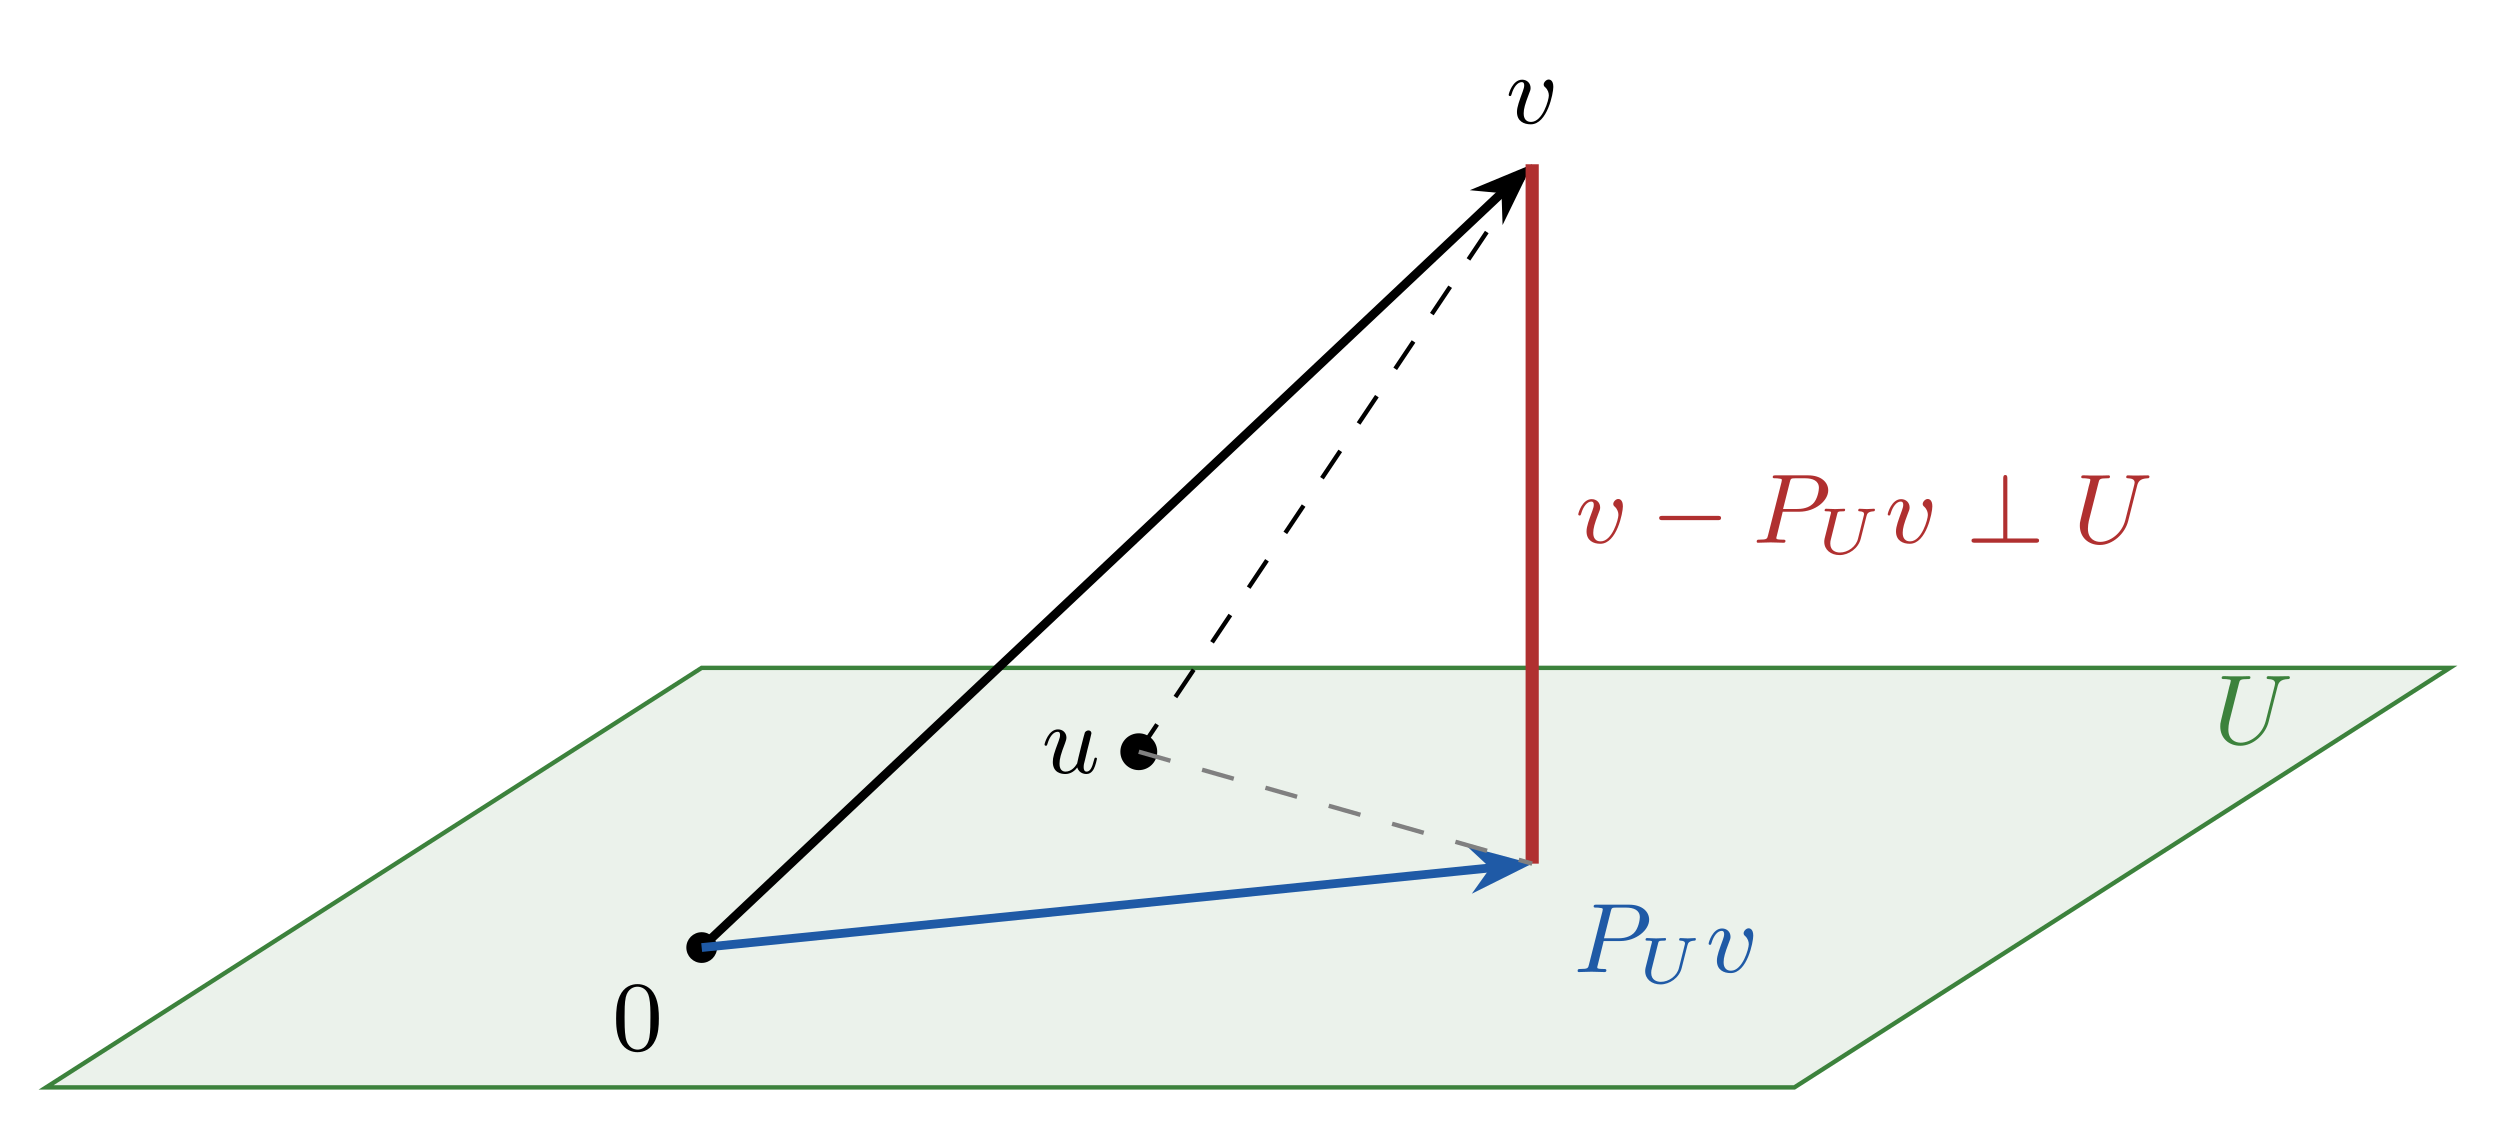
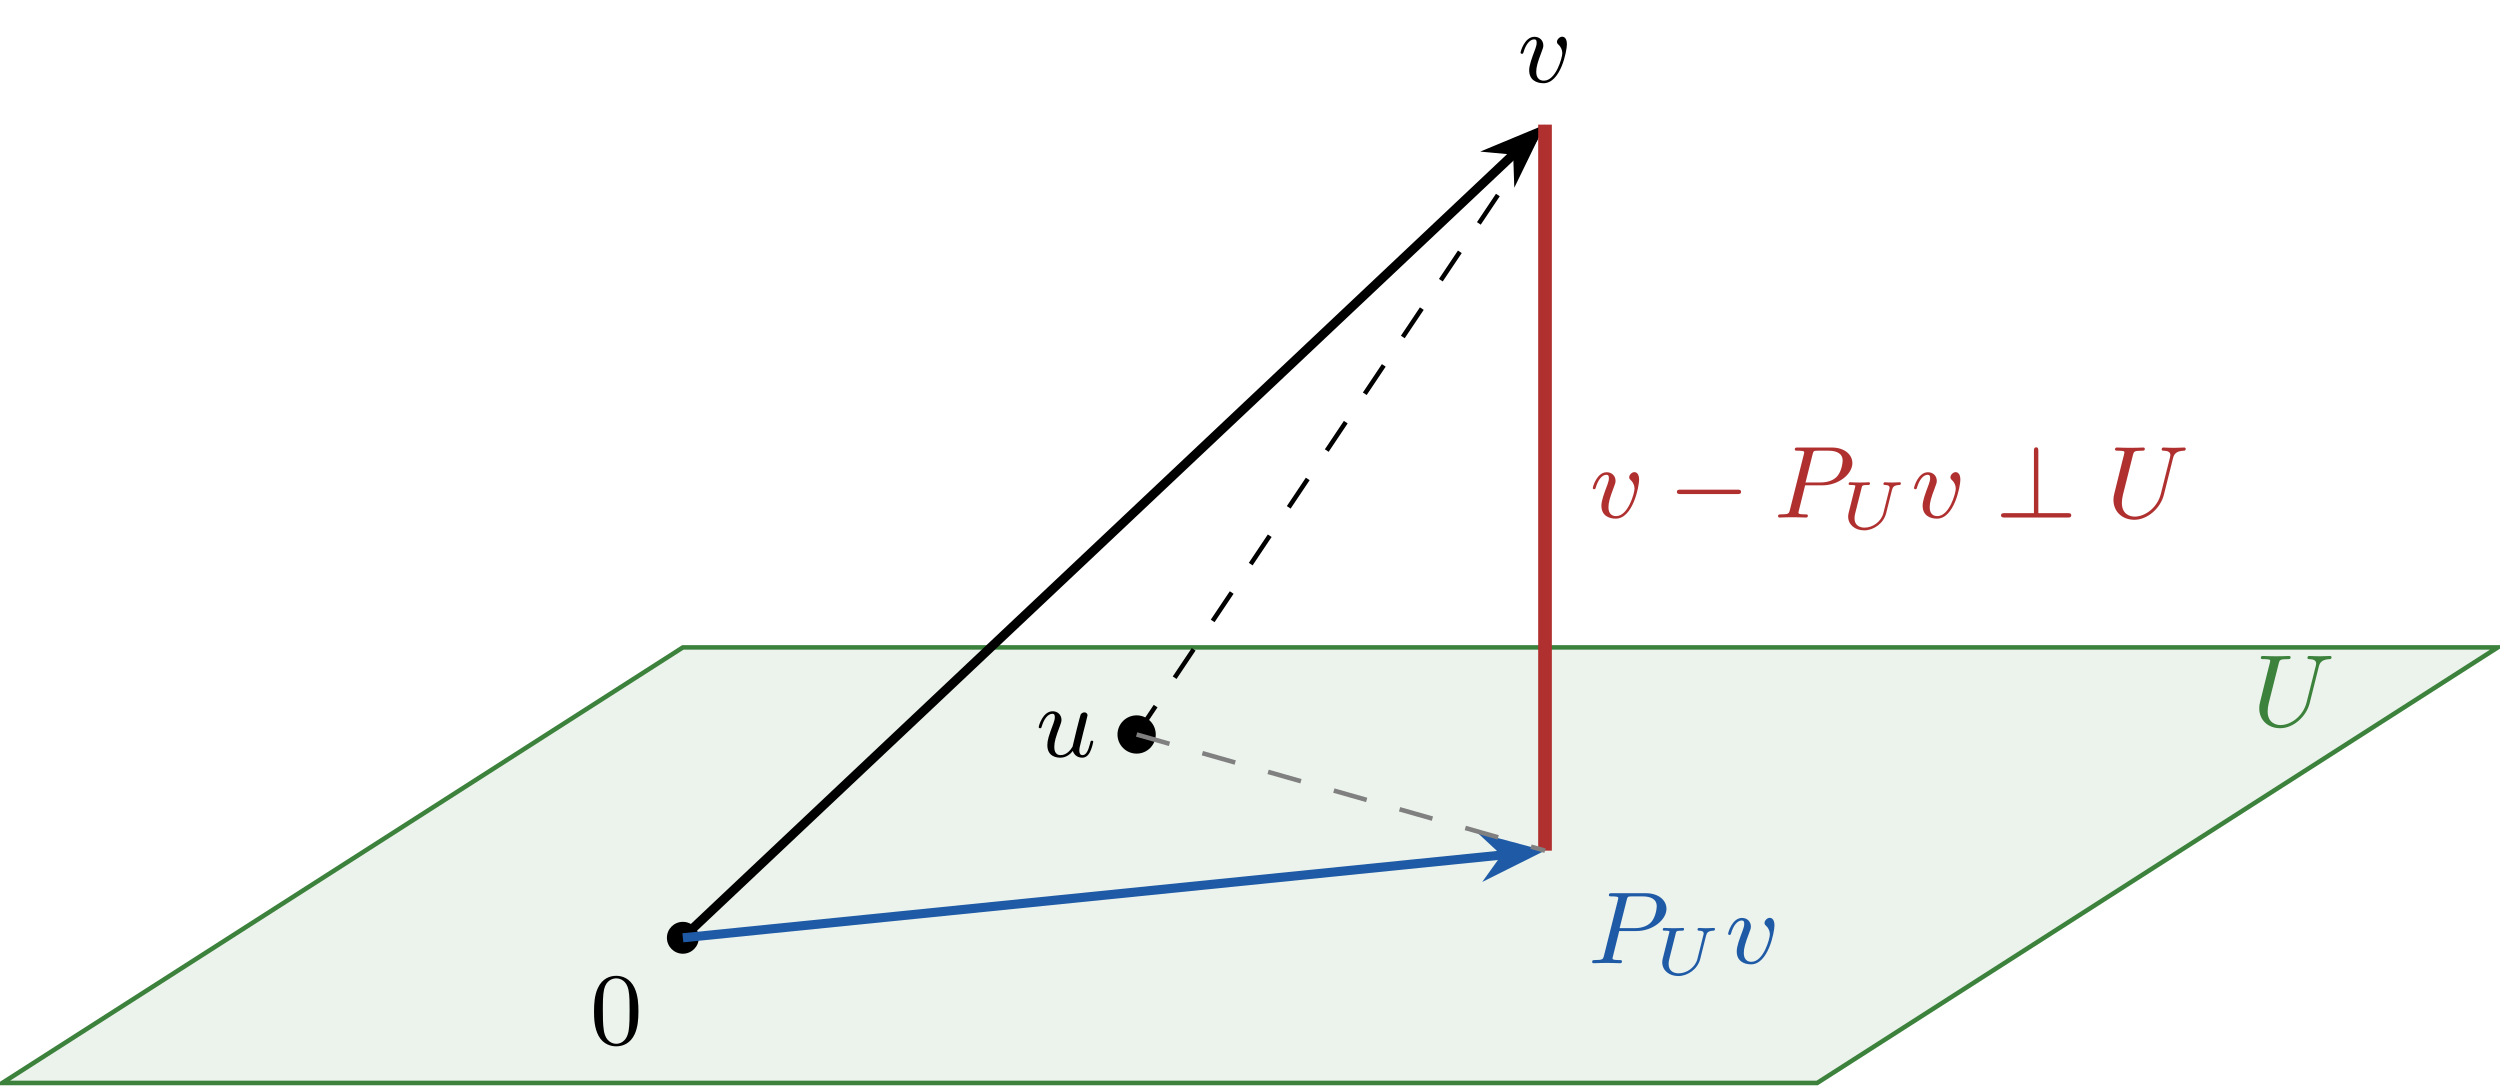
- <svg xmlns="http://www.w3.org/2000/svg" xmlns:xlink="http://www.w3.org/1999/xlink" width="226.635" height="102.893" viewBox="0 0 226.635 102.893">
-   <defs>
-     <g>
-       <g id="glyph-0-0">
-         <path d="M 5.812 -5.141 C 5.906 -5.531 6.062 -5.812 6.766 -5.844 C 6.828 -5.844 6.938 -5.844 6.938 -6 C 6.938 -6.062 6.875 -6.109 6.797 -6.109 C 6.609 -6.109 6.109 -6.094 5.906 -6.094 C 5.688 -6.094 5.672 -6.094 5.453 -6.094 C 5.312 -6.094 5.125 -6.109 4.984 -6.109 C 4.953 -6.109 4.828 -6.109 4.828 -5.953 C 4.828 -5.844 4.938 -5.844 4.984 -5.844 C 5.328 -5.828 5.594 -5.75 5.594 -5.453 C 5.594 -5.406 5.562 -5.281 5.562 -5.266 L 4.75 -2.062 C 4.438 -0.828 3.359 -0.078 2.469 -0.078 C 2.016 -0.078 1.359 -0.328 1.359 -1.266 C 1.359 -1.5 1.391 -1.734 1.438 -1.969 L 2.312 -5.422 C 2.391 -5.766 2.422 -5.844 3.109 -5.844 C 3.266 -5.844 3.359 -5.844 3.359 -6 C 3.359 -6.078 3.297 -6.109 3.219 -6.109 L 2.656 -6.094 C 2.391 -6.094 2.375 -6.094 2.094 -6.094 C 1.797 -6.094 1.781 -6.094 1.516 -6.094 C 1.328 -6.109 1.094 -6.109 0.938 -6.109 C 0.875 -6.109 0.75 -6.109 0.75 -5.953 C 0.75 -5.844 0.844 -5.844 1.016 -5.844 C 1.062 -5.844 1.219 -5.844 1.359 -5.812 C 1.531 -5.797 1.578 -5.781 1.578 -5.688 C 1.578 -5.625 1.5 -5.312 1.438 -5.125 L 1.25 -4.328 C 1.156 -3.984 0.734 -2.297 0.703 -2.125 C 0.625 -1.828 0.625 -1.734 0.625 -1.547 C 0.625 -0.5 1.391 0.203 2.438 0.203 C 3.609 0.203 4.734 -0.828 5.016 -2 Z M 5.812 -5.141 " />
-       </g>
-       <g id="glyph-0-1">
-         <path d="M 4.312 -3.297 C 4.312 -3.938 3.969 -3.969 3.891 -3.969 C 3.672 -3.969 3.438 -3.719 3.438 -3.516 C 3.438 -3.391 3.516 -3.312 3.578 -3.266 C 3.828 -3.031 3.906 -2.75 3.906 -2.516 C 3.906 -2.125 3.344 -0.125 2.297 -0.125 C 1.625 -0.125 1.625 -0.75 1.625 -0.906 C 1.625 -1.297 1.75 -1.75 2.062 -2.562 C 2.219 -2.953 2.25 -3.031 2.25 -3.203 C 2.25 -3.641 1.922 -3.953 1.484 -3.953 C 0.625 -3.953 0.266 -2.688 0.266 -2.578 C 0.266 -2.5 0.328 -2.469 0.391 -2.469 C 0.484 -2.469 0.5 -2.531 0.531 -2.641 C 0.719 -3.297 1.078 -3.734 1.453 -3.734 C 1.625 -3.734 1.672 -3.609 1.672 -3.438 C 1.672 -3.281 1.625 -3.125 1.547 -2.906 C 1.234 -2.047 1.016 -1.484 1.016 -1.031 C 1.016 -0.188 1.641 0.094 2.266 0.094 C 3.766 0.094 4.312 -2.734 4.312 -3.297 Z M 4.312 -3.297 " />
-       </g>
-       <g id="glyph-0-2">
-         <path d="M 2.766 -2.812 L 4.266 -2.812 C 5.719 -2.812 6.891 -3.812 6.891 -4.75 C 6.891 -5.469 6.266 -6.109 5.078 -6.109 L 2.125 -6.109 C 1.969 -6.109 1.859 -6.109 1.859 -5.953 C 1.859 -5.844 1.938 -5.844 2.125 -5.844 C 2.172 -5.844 2.328 -5.844 2.469 -5.812 C 2.625 -5.797 2.688 -5.781 2.688 -5.688 C 2.688 -5.641 2.672 -5.609 2.656 -5.5 L 1.438 -0.688 C 1.359 -0.359 1.344 -0.281 0.672 -0.281 C 0.5 -0.281 0.406 -0.281 0.406 -0.109 C 0.406 -0.016 0.469 0 0.531 0 C 0.703 0 0.938 -0.016 1.094 -0.016 C 1.375 -0.031 1.391 -0.031 1.672 -0.031 C 1.953 -0.031 1.984 -0.031 2.25 -0.016 C 2.422 -0.016 2.656 0 2.828 0 C 2.891 0 3.016 0 3.016 -0.156 C 3.016 -0.281 2.922 -0.281 2.734 -0.281 C 2.688 -0.281 2.531 -0.281 2.391 -0.297 C 2.188 -0.328 2.188 -0.359 2.188 -0.438 C 2.188 -0.469 2.188 -0.484 2.234 -0.641 Z M 3.406 -5.484 C 3.484 -5.812 3.516 -5.844 3.891 -5.844 L 4.797 -5.844 C 5.484 -5.844 6.047 -5.625 6.047 -4.969 C 6.047 -4.781 5.938 -3.938 5.484 -3.516 C 5.281 -3.328 4.875 -3.062 4.094 -3.062 L 2.797 -3.062 Z M 3.406 -5.484 " />
-       </g>
-       <g id="glyph-0-3">
-         <path d="M 4.359 -2.922 C 4.406 -3.156 4.516 -3.562 4.516 -3.594 C 4.516 -3.719 4.438 -3.859 4.25 -3.859 C 4.125 -3.859 3.984 -3.781 3.922 -3.672 C 3.875 -3.578 3.266 -1.156 3.219 -0.859 C 3.031 -0.531 2.672 -0.125 2.172 -0.125 C 1.625 -0.125 1.625 -0.688 1.625 -0.859 C 1.625 -1.266 1.734 -1.703 2.125 -2.703 C 2.188 -2.906 2.25 -3.031 2.25 -3.203 C 2.25 -3.641 1.922 -3.953 1.484 -3.953 C 0.625 -3.953 0.266 -2.688 0.266 -2.578 C 0.266 -2.5 0.328 -2.469 0.391 -2.469 C 0.484 -2.469 0.5 -2.531 0.531 -2.641 C 0.719 -3.281 1.062 -3.734 1.453 -3.734 C 1.641 -3.734 1.672 -3.594 1.672 -3.438 C 1.672 -3.281 1.625 -3.125 1.547 -2.906 C 1.125 -1.797 1.016 -1.422 1.016 -1 C 1.016 0 1.812 0.094 2.156 0.094 C 2.656 0.094 3.031 -0.219 3.234 -0.5 C 3.406 0.094 4 0.094 4.062 0.094 C 4.312 0.094 4.547 -0.031 4.734 -0.375 C 4.891 -0.672 5.016 -1.25 5.016 -1.281 C 5.016 -1.328 5 -1.391 4.906 -1.391 C 4.797 -1.391 4.797 -1.344 4.75 -1.172 C 4.578 -0.469 4.391 -0.125 4.078 -0.125 C 3.875 -0.125 3.812 -0.312 3.812 -0.531 C 3.812 -0.703 3.844 -0.891 3.938 -1.203 L 4.156 -2.125 Z M 4.359 -2.922 " />
-       </g>
-       <g id="glyph-1-0">
-         <path d="M 4.234 -2.859 C 4.234 -3.469 4.203 -4.234 3.891 -4.906 C 3.5 -5.75 2.812 -5.969 2.297 -5.969 C 1.766 -5.969 1.078 -5.75 0.688 -4.891 C 0.406 -4.266 0.359 -3.547 0.359 -2.859 C 0.359 -2.281 0.375 -1.422 0.766 -0.703 C 1.188 0.047 1.875 0.203 2.297 0.203 C 2.875 0.203 3.531 -0.047 3.906 -0.875 C 4.188 -1.484 4.234 -2.156 4.234 -2.859 Z M 2.297 -0.031 C 2.031 -0.031 1.391 -0.156 1.219 -1.156 C 1.125 -1.688 1.125 -2.469 1.125 -2.969 C 1.125 -3.578 1.125 -4.281 1.234 -4.781 C 1.422 -5.578 1.984 -5.734 2.297 -5.734 C 2.625 -5.734 3.203 -5.562 3.359 -4.734 C 3.469 -4.234 3.469 -3.531 3.469 -2.969 C 3.469 -2.422 3.469 -1.672 3.375 -1.141 C 3.188 -0.109 2.531 -0.031 2.297 -0.031 Z M 2.297 -0.031 " />
-       </g>
-       <g id="glyph-2-0">
-         <path d="M 4.484 -3.406 C 4.547 -3.656 4.641 -3.812 5.125 -3.844 C 5.203 -3.844 5.25 -3.891 5.25 -3.984 C 5.25 -4.047 5.219 -4.078 5.156 -4.078 C 5.016 -4.078 4.656 -4.047 4.516 -4.047 L 4.188 -4.062 C 4.094 -4.062 3.969 -4.078 3.859 -4.078 C 3.766 -4.078 3.734 -4 3.734 -3.922 C 3.734 -3.844 3.828 -3.844 3.875 -3.844 C 4.156 -3.828 4.266 -3.75 4.266 -3.594 C 4.266 -3.578 4.266 -3.547 4.25 -3.5 L 3.719 -1.375 C 3.547 -0.641 2.797 -0.109 2.078 -0.109 C 1.734 -0.109 1.203 -0.25 1.203 -0.922 C 1.203 -1.062 1.219 -1.203 1.266 -1.344 L 1.828 -3.594 C 1.875 -3.797 1.891 -3.844 2.359 -3.844 C 2.469 -3.844 2.547 -3.844 2.547 -3.984 C 2.547 -4.047 2.516 -4.078 2.453 -4.078 C 2.328 -4.078 2.188 -4.062 2.047 -4.062 C 1.922 -4.062 1.781 -4.047 1.656 -4.047 C 1.516 -4.047 1.375 -4.062 1.234 -4.062 C 1.109 -4.062 0.969 -4.078 0.828 -4.078 C 0.797 -4.078 0.688 -4.078 0.688 -3.922 C 0.688 -3.844 0.781 -3.844 0.891 -3.844 C 1 -3.844 1.141 -3.844 1.266 -3.797 L 1.266 -3.688 C 1.25 -3.625 1.188 -3.406 1.156 -3.266 L 1.031 -2.734 L 0.688 -1.375 C 0.656 -1.219 0.656 -1.141 0.656 -1.078 C 0.656 -0.359 1.25 0.125 2.047 0.125 C 2.859 0.125 3.75 -0.469 3.969 -1.375 Z M 4.484 -3.406 " />
-       </g>
-       <g id="glyph-3-0">
-         <path d="M 6.047 -2.047 C 6.203 -2.047 6.375 -2.047 6.375 -2.25 C 6.375 -2.438 6.203 -2.438 6.047 -2.438 L 1.094 -2.438 C 0.953 -2.438 0.766 -2.438 0.766 -2.25 C 0.766 -2.047 0.938 -2.047 1.094 -2.047 Z M 6.047 -2.047 " />
-       </g>
-       <g id="glyph-3-1">
-         <path d="M 3.766 -5.797 C 3.766 -5.953 3.766 -6.141 3.578 -6.141 C 3.391 -6.141 3.391 -5.938 3.391 -5.797 L 3.391 -0.391 L 0.844 -0.391 C 0.719 -0.391 0.516 -0.391 0.516 -0.203 C 0.516 0 0.703 0 0.844 0 L 6.312 0 C 6.469 0 6.641 0 6.641 -0.203 C 6.641 -0.391 6.469 -0.391 6.312 -0.391 L 3.766 -0.391 Z M 3.766 -5.797 " />
+ <svg xmlns="http://www.w3.org/2000/svg" version="1.1" width="218.665pt" height="94.923pt" viewBox="-68.015 -68.015 218.665 94.923">
+   <defs />
+   <g id="page1">
+     <g stroke-miterlimit="10" transform="translate(-8.288437,14.00894)scale(0.996264,-0.996264)">
+       <g fill="#000" stroke="#000">
+         <g stroke-width="0.4">
+           <g fill="#ecf3ec" stroke="#ecf3ec">
+             <path d="M-59.75-12.747H99.584L159.335 25.494H-0Z" stroke="none" />
+           </g>
+           <g fill="#3c823c" stroke="#3c823c">
+             <path d="M-59.75-12.747H99.584L159.335 25.494H-0Z" fill="none" />
+           </g>
+           <g fill="#3c823c" stroke="#3c823c">
+             <g fill="#3c823c" stroke="#3c823c">
+ </g>
+             <g transform="translate(137.7774,18.59497)">
+               <g stroke="none" transform="scale(-1.00375,1.00375)translate(-8.288437,14.00894)scale(-1,-1)">
+                 <g fill="#3c823c">
+                   <g stroke="none">
+                     <g fill="#3c823c">
+                       <path d="M-2.469 8.853C-2.38 8.477-2.209 8.19-1.51 8.163C-1.456 8.163-1.348 8.154-1.348 8.001C-1.348 7.93-1.402 7.885-1.474 7.885C-1.671 7.885-2.173 7.912-2.371 7.912C-2.595 7.912-2.613 7.912-2.828 7.903C-2.971 7.903-3.16 7.885-3.294 7.885C-3.33 7.885-3.456 7.885-3.456 8.046C-3.456 8.163-3.348 8.163-3.294 8.163C-2.953 8.172-2.693 8.253-2.693 8.548C-2.693 8.593-2.72 8.719-2.72 8.728L-3.527 11.938C-3.841 13.175-4.926 13.928-5.814 13.928C-6.271 13.928-6.935 13.686-6.935 12.736C-6.935 12.503-6.899 12.269-6.845 12.036L-5.975 8.575C-5.894 8.235-5.868 8.163-5.168 8.163C-5.025 8.163-4.926 8.163-4.926 8.001C-4.926 7.921-4.989 7.885-5.061 7.885L-5.625 7.903C-5.894 7.912-5.912 7.912-6.199 7.912S-6.504 7.912-6.773 7.903C-6.952 7.894-7.186 7.885-7.356 7.885C-7.41 7.885-7.535 7.885-7.535 8.046C-7.535 8.163-7.446 8.163-7.266 8.163C-7.23 8.163-7.069 8.163-6.926 8.181C-6.755 8.199-6.71 8.226-6.71 8.315C-6.71 8.369-6.791 8.692-6.845 8.88L-7.042 9.669C-7.123 10.019-7.553 11.705-7.589 11.884C-7.661 12.171-7.67 12.269-7.67 12.467C-7.67 13.507-6.89 14.206-5.841 14.206C-4.675 14.206-3.545 13.175-3.258 12.009L-2.469 8.853Z" />
+                     </g>
+                   </g>
+                 </g>
+               </g>
+             </g>
+           </g>
+           <path d="M1.4 0C1.4 .773 .773 1.4 0 1.4S-1.4 .773-1.4 0S-.773-1.4 0-1.4S1.4-.773 1.4 0ZM0 0" stroke="none" />
+           <g transform="translate(-8.15794,-9.33296)">
+             <g stroke="none" transform="scale(-1.00375,1.00375)translate(-8.288437,14.00894)scale(-1,-1)">
+               <g fill="#000">
+                 <g stroke="none">
+                   <path d="M-4.047 11.14C-4.047 10.539-4.074 9.768-4.388 9.095C-4.783 8.253-5.464 8.037-5.984 8.037C-6.522 8.037-7.204 8.253-7.598 9.113C-7.885 9.732-7.93 10.458-7.93 11.14C-7.93 11.723-7.912 12.592-7.526 13.301C-7.105 14.063-6.405 14.206-5.993 14.206C-5.41 14.206-4.747 13.955-4.37 13.13C-4.101 12.529-4.047 11.857-4.047 11.14ZM-5.984 13.982C-6.253 13.982-6.899 13.857-7.069 12.843C-7.159 12.314-7.159 11.543-7.159 11.032C-7.159 10.422-7.159 9.714-7.051 9.221C-6.872 8.423-6.298 8.261-5.993 8.261C-5.652 8.261-5.087 8.441-4.917 9.275C-4.818 9.768-4.818 10.467-4.818 11.032C-4.818 11.588-4.818 12.341-4.908 12.87C-5.096 13.892-5.76 13.982-5.984 13.982Z" />
+                 </g>
+               </g>
+             </g>
+           </g>
+           <g stroke-width="0.8">
+             <path d="M0 0L73.138 68.981" fill="none" />
+             <g transform="matrix(0.72743,0.6861,-0.6861,0.72743,71.55348,67.48631)">
+               <g stroke-dasharray="none" stroke-dashoffset="0.0">
+                 <g stroke-linejoin="miter">
+                   <path d="M4.551 0L1.292 1.235L2.379 0L1.292-1.235Z" />
+                 </g>
+               </g>
+             </g>
+             <g transform="translate(73.28499,75.12354)">
+               <g stroke="none" transform="scale(-1.00375,1.00375)translate(-8.288437,14.00894)scale(-1,-1)">
+                 <g fill="#000">
+                   <g stroke="none">
+                     <path d="M-3.976 10.7C-3.976 10.073-4.307 10.037-4.388 10.037C-4.612 10.037-4.845 10.279-4.845 10.485C-4.845 10.62-4.765 10.691-4.702 10.745C-4.46 10.969-4.379 11.256-4.379 11.489C-4.379 11.884-4.944 13.883-5.984 13.883C-6.657 13.883-6.657 13.256-6.657 13.094C-6.657 12.709-6.531 12.252-6.217 11.436C-6.074 11.059-6.038 10.969-6.038 10.799C-6.038 10.36-6.37 10.046-6.809 10.046C-7.67 10.046-8.028 11.319-8.028 11.427C-8.028 11.507-7.966 11.534-7.903 11.534C-7.804 11.534-7.795 11.48-7.759 11.364C-7.571 10.709-7.212 10.27-6.836 10.27C-6.657 10.27-6.621 10.387-6.621 10.566C-6.621 10.718-6.657 10.88-6.737 11.095C-7.06 11.956-7.275 12.529-7.275 12.978C-7.275 13.821-6.639 14.108-6.02 14.108C-4.514 14.108-3.976 11.274-3.976 10.7Z" />
+                   </g>
+                 </g>
+               </g>
+             </g>
+           </g>
+           <g stroke-width="0.8">
+             <g fill="#1f5aa6" stroke="#1f5aa6">
+               <path d="M0 0L72.199 7.296" fill="none" />
+               <g transform="matrix(0.99489,0.10052,-0.10052,0.99489,70.03151,7.07712)">
+                 <g stroke-dasharray="none" stroke-dashoffset="0.0">
+                   <g stroke-linejoin="miter">
+                     <path d="M4.551 0L1.292 1.235L2.379 0L1.292-1.235Z" />
+                   </g>
+                 </g>
+               </g>
+               <g transform="translate(79.42592,-2.23378)">
+                 <g stroke="none" transform="scale(-1.00375,1.00375)translate(-8.288437,14.00894)scale(-1,-1)">
+                   <g fill="#1f5aa6">
+                     <g stroke="none">
+                       <g fill="#1f5aa6">
+                         <path d="M-5.518 11.194H-4.02C-2.568 11.194-1.384 10.198-1.384 9.248C-1.384 8.539-2.021 7.885-3.196 7.885H-6.154C-6.316 7.885-6.423 7.885-6.423 8.046C-6.423 8.163-6.343 8.163-6.154 8.163C-6.119 8.163-5.957 8.163-5.814 8.181C-5.661 8.199-5.599 8.217-5.599 8.315C-5.599 8.36-5.607 8.396-5.634 8.495L-6.845 13.328C-6.926 13.65-6.943 13.731-7.616 13.731C-7.786 13.731-7.885 13.731-7.885 13.892C-7.885 13.991-7.813 14.009-7.75 14.009C-7.58 14.009-7.356 14-7.186 13.991C-6.917 13.982-6.899 13.982-6.612 13.982S-6.307 13.982-6.038 13.991C-5.859 14-5.625 14.009-5.455 14.009C-5.392 14.009-5.276 14.009-5.276 13.848C-5.276 13.731-5.365 13.731-5.554 13.731C-5.59 13.731-5.751 13.731-5.894 13.713C-6.092 13.686-6.101 13.65-6.101 13.57C-6.101 13.543-6.101 13.525-6.056 13.363L-5.518 11.194ZM-4.872 8.513C-4.792 8.19-4.774 8.163-4.397 8.163H-3.491C-2.792 8.163-2.236 8.378-2.236 9.033C-2.236 9.221-2.335 10.064-2.801 10.494C-2.998 10.673-3.411 10.942-4.182 10.942H-5.482L-4.872 8.513Z" />
+                         <path d="M2.079 11.598C2.144 11.347 2.246 11.18 2.73 11.162C2.808 11.162 2.856 11.114 2.856 11.018C2.856 10.958 2.82 10.923 2.76 10.923C2.617 10.923 2.264 10.946 2.12 10.946L1.792 10.94C1.69 10.94 1.564 10.923 1.463 10.923S1.331 11 1.331 11.072C1.331 11.162 1.427 11.162 1.475 11.162C1.756 11.168 1.869 11.245 1.869 11.401C1.869 11.419 1.869 11.455 1.857 11.496L1.325 13.624C1.14 14.366 .399 14.892-.318 14.892C-.671 14.892-1.197 14.748-1.197 14.085C-1.197 13.941-1.179 13.804-1.143 13.666L-.575 11.407C-.528 11.209-.516 11.162-.038 11.162C.07 11.162 .154 11.162 .154 11.018C.154 10.958 .112 10.923 .052 10.923C-.073 10.923-.217 10.94-.348 10.94S-.617 10.946-.749 10.946C-.886 10.946-1.024 10.94-1.161 10.94C-1.293 10.94-1.442 10.923-1.574 10.923C-1.61 10.923-1.711 10.923-1.711 11.072C-1.711 11.162-1.622 11.162-1.514 11.162S-1.257 11.162-1.131 11.203L-1.137 11.317C-1.155 11.377-1.209 11.598-1.245 11.736L-1.376 12.262L-1.717 13.63C-1.753 13.78-1.753 13.858-1.753 13.929C-1.753 14.641-1.149 15.131-.348 15.131C.465 15.131 1.343 14.533 1.57 13.63L2.079 11.598Z" />
+                         <path d="M8.061 10.7C8.061 10.073 7.729 10.037 7.648 10.037C7.424 10.037 7.191 10.279 7.191 10.485C7.191 10.62 7.272 10.691 7.335 10.745C7.577 10.969 7.657 11.256 7.657 11.489C7.657 11.884 7.093 13.883 6.052 13.883C5.38 13.883 5.38 13.256 5.38 13.094C5.38 12.709 5.506 12.252 5.819 11.436C5.963 11.059 5.999 10.969 5.999 10.799C5.999 10.36 5.667 10.046 5.228 10.046C4.367 10.046 4.008 11.319 4.008 11.427C4.008 11.507 4.071 11.534 4.134 11.534C4.232 11.534 4.241 11.48 4.277 11.364C4.465 10.709 4.824 10.27 5.201 10.27C5.38 10.27 5.416 10.387 5.416 10.566C5.416 10.718 5.38 10.88 5.299 11.095C4.977 11.956 4.761 12.529 4.761 12.978C4.761 13.821 5.398 14.108 6.017 14.108C7.523 14.108 8.061 11.274 8.061 10.7Z" />
+                       </g>
+                     </g>
+                   </g>
+                 </g>
+               </g>
+             </g>
+           </g>
+           <g stroke-width="1.2">
+             <g fill="#b03030" stroke="#b03030">
+               <path d="M75.693 7.649V71.391" fill="none" />
+               <g transform="translate(79.62592,36.89487)">
+                 <g stroke="none" transform="scale(-1.00375,1.00375)translate(-8.288437,14.00894)scale(-1,-1)">
+                   <g fill="#b03030">
+                     <g stroke="none">
+                       <g fill="#b03030">
+                         <path d="M-3.976 10.7C-3.976 10.073-4.307 10.037-4.388 10.037C-4.612 10.037-4.845 10.279-4.845 10.485C-4.845 10.62-4.765 10.691-4.702 10.745C-4.46 10.969-4.379 11.256-4.379 11.489C-4.379 11.884-4.944 13.883-5.984 13.883C-6.657 13.883-6.657 13.256-6.657 13.094C-6.657 12.709-6.531 12.252-6.217 11.436C-6.074 11.059-6.038 10.969-6.038 10.799C-6.038 10.36-6.37 10.046-6.809 10.046C-7.67 10.046-8.028 11.319-8.028 11.427C-8.028 11.507-7.966 11.534-7.903 11.534C-7.804 11.534-7.795 11.48-7.759 11.364C-7.571 10.709-7.212 10.27-6.836 10.27C-6.657 10.27-6.621 10.387-6.621 10.566C-6.621 10.718-6.657 10.88-6.737 11.095C-7.06 11.956-7.275 12.529-7.275 12.978C-7.275 13.821-6.639 14.108-6.02 14.108C-4.514 14.108-3.976 11.274-3.976 10.7Z" />
+                         <path d="M4.61 11.956C4.771 11.956 4.941 11.956 4.941 11.758C4.941 11.57 4.762 11.57 4.61 11.57H-.34C-.492 11.57-.672 11.57-.672 11.758C-.672 11.956-.501 11.956-.34 11.956H4.61Z" />
+                         <path d="M10.543 11.194H12.041C13.493 11.194 14.677 10.198 14.677 9.248C14.677 8.539 14.04 7.885 12.866 7.885H9.907C9.745 7.885 9.638 7.885 9.638 8.046C9.638 8.163 9.718 8.163 9.907 8.163C9.943 8.163 10.104 8.163 10.247 8.181C10.4 8.199 10.463 8.217 10.463 8.315C10.463 8.36 10.454 8.396 10.427 8.495L9.216 13.328C9.136 13.65 9.118 13.731 8.445 13.731C8.275 13.731 8.176 13.731 8.176 13.892C8.176 13.991 8.248 14.009 8.311 14.009C8.481 14.009 8.705 14 8.876 13.991C9.145 13.982 9.163 13.982 9.449 13.982S9.754 13.982 10.023 13.991C10.203 14 10.436 14.009 10.606 14.009C10.669 14.009 10.785 14.009 10.785 13.848C10.785 13.731 10.696 13.731 10.507 13.731C10.472 13.731 10.31 13.731 10.167 13.713C9.97 13.686 9.961 13.65 9.961 13.57C9.961 13.543 9.961 13.525 10.005 13.363L10.543 11.194ZM11.189 8.513C11.27 8.19 11.288 8.163 11.664 8.163H12.57C13.269 8.163 13.825 8.378 13.825 9.033C13.825 9.221 13.726 10.064 13.26 10.494C13.063 10.673 12.65 10.942 11.879 10.942H10.579L11.189 8.513Z" />
+                         <path d="M18.14 11.598C18.206 11.347 18.307 11.18 18.791 11.162C18.869 11.162 18.917 11.114 18.917 11.018C18.917 10.958 18.881 10.923 18.821 10.923C18.678 10.923 18.325 10.946 18.182 10.946L17.853 10.94C17.751 10.94 17.626 10.923 17.524 10.923S17.393 11 17.393 11.072C17.393 11.162 17.488 11.162 17.536 11.162C17.817 11.168 17.931 11.245 17.931 11.401C17.931 11.419 17.931 11.455 17.919 11.496L17.387 13.624C17.201 14.366 16.46 14.892 15.743 14.892C15.39 14.892 14.864 14.748 14.864 14.085C14.864 13.941 14.882 13.804 14.918 13.666L15.486 11.407C15.534 11.209 15.545 11.162 16.024 11.162C16.131 11.162 16.215 11.162 16.215 11.018C16.215 10.958 16.173 10.923 16.113 10.923C15.988 10.923 15.844 10.94 15.713 10.94S15.444 10.946 15.312 10.946C15.175 10.946 15.037 10.94 14.9 10.94C14.768 10.94 14.619 10.923 14.487 10.923C14.452 10.923 14.35 10.923 14.35 11.072C14.35 11.162 14.44 11.162 14.547 11.162S14.804 11.162 14.93 11.203L14.924 11.317C14.906 11.377 14.852 11.598 14.816 11.736L14.685 12.262L14.344 13.63C14.308 13.78 14.308 13.858 14.308 13.929C14.308 14.641 14.912 15.131 15.713 15.131C16.526 15.131 17.405 14.533 17.632 13.63L18.14 11.598Z" />
+                         <path d="M24.122 10.7C24.122 10.073 23.79 10.037 23.71 10.037C23.486 10.037 23.252 10.279 23.252 10.485C23.252 10.62 23.333 10.691 23.396 10.745C23.638 10.969 23.719 11.256 23.719 11.489C23.719 11.884 23.154 13.883 22.114 13.883C21.441 13.883 21.441 13.256 21.441 13.094C21.441 12.709 21.567 12.252 21.881 11.436C22.024 11.059 22.06 10.969 22.06 10.799C22.06 10.36 21.728 10.046 21.289 10.046C20.428 10.046 20.069 11.319 20.069 11.427C20.069 11.507 20.132 11.534 20.195 11.534C20.293 11.534 20.302 11.48 20.338 11.364C20.527 10.709 20.885 10.27 21.262 10.27C21.441 10.27 21.477 10.387 21.477 10.566C21.477 10.718 21.441 10.88 21.36 11.095C21.038 11.956 20.822 12.529 20.822 12.978C20.822 13.821 21.459 14.108 22.078 14.108C23.584 14.108 24.122 11.274 24.122 10.7Z" />
+                         <path d="M30.942 8.199C30.942 8.046 30.942 7.867 30.754 7.867C30.556 7.867 30.556 8.064 30.556 8.199V13.623H28.01C27.884 13.623 27.678 13.623 27.678 13.812C27.678 14.009 27.875 14.009 28.01 14.009H33.488C33.65 14.009 33.82 14.009 33.82 13.812C33.82 13.623 33.641 13.623 33.488 13.623H30.942V8.199Z" />
+                         <path d="M42.714 8.853C42.803 8.477 42.974 8.19 43.673 8.163C43.727 8.163 43.834 8.154 43.834 8.001C43.834 7.93 43.781 7.885 43.709 7.885C43.512 7.885 43.009 7.912 42.812 7.912C42.588 7.912 42.57 7.912 42.355 7.903C42.211 7.903 42.023 7.885 41.889 7.885C41.853 7.885 41.727 7.885 41.727 8.046C41.727 8.163 41.835 8.163 41.889 8.163C42.229 8.172 42.489 8.253 42.489 8.548C42.489 8.593 42.463 8.719 42.463 8.728L41.656 11.938C41.342 13.175 40.257 13.928 39.369 13.928C38.912 13.928 38.248 13.686 38.248 12.736C38.248 12.503 38.284 12.269 38.338 12.036L39.208 8.575C39.288 8.235 39.315 8.163 40.015 8.163C40.158 8.163 40.257 8.163 40.257 8.001C40.257 7.921 40.194 7.885 40.122 7.885L39.557 7.903C39.288 7.912 39.271 7.912 38.984 7.912S38.679 7.912 38.41 7.903C38.23 7.894 37.997 7.885 37.827 7.885C37.773 7.885 37.648 7.885 37.648 8.046C37.648 8.163 37.737 8.163 37.917 8.163C37.952 8.163 38.114 8.163 38.257 8.181C38.428 8.199 38.472 8.226 38.472 8.315C38.472 8.369 38.392 8.692 38.338 8.88L38.141 9.669C38.06 10.019 37.63 11.705 37.594 11.884C37.522 12.171 37.513 12.269 37.513 12.467C37.513 13.507 38.293 14.206 39.342 14.206C40.508 14.206 41.638 13.175 41.925 12.009L42.714 8.853Z" />
+                       </g>
+                     </g>
+                   </g>
+                 </g>
+               </g>
+             </g>
+           </g>
+           <path d="M41.518 17.848C41.518 18.776 40.766 19.528 39.838 19.528C38.91 19.528 38.158 18.776 38.158 17.848C38.158 16.92 38.91 16.168 39.838 16.168C40.766 16.168 41.518 16.92 41.518 17.848ZM39.838 17.848" stroke="none" />
+           <g transform="translate(30.98232,15.91034)">
+             <g stroke="none" transform="scale(-1.00375,1.00375)translate(-8.288437,14.00894)scale(-1,-1)">
+               <g fill="#000">
+                 <g stroke="none">
+                   <path d="M-3.922 11.086C-3.868 10.853-3.76 10.44-3.76 10.404C-3.76 10.288-3.841 10.144-4.038 10.144C-4.164 10.144-4.298 10.225-4.361 10.333C-4.406 10.422-5.016 12.852-5.07 13.148C-5.258 13.471-5.616 13.883-6.11 13.883C-6.666 13.883-6.666 13.319-6.666 13.148C-6.666 12.745-6.549 12.305-6.163 11.301C-6.092 11.095-6.038 10.969-6.038 10.799C-6.038 10.36-6.37 10.046-6.809 10.046C-7.67 10.046-8.028 11.319-8.028 11.427C-8.028 11.507-7.966 11.534-7.903 11.534C-7.804 11.534-7.795 11.48-7.759 11.364C-7.571 10.718-7.221 10.27-6.836 10.27C-6.648 10.27-6.621 10.404-6.621 10.566C-6.621 10.718-6.657 10.88-6.737 11.095C-7.159 12.207-7.275 12.583-7.275 13.014C-7.275 14.009-6.468 14.108-6.137 14.108C-5.625 14.108-5.258 13.794-5.043 13.516C-4.872 14.108-4.28 14.108-4.227 14.108C-3.967 14.108-3.742 13.982-3.554 13.632C-3.393 13.336-3.258 12.763-3.258 12.727C-3.258 12.682-3.285 12.619-3.375 12.619C-3.482 12.619-3.491 12.664-3.527 12.834C-3.707 13.543-3.895 13.883-4.2 13.883C-4.415 13.883-4.478 13.695-4.478 13.471C-4.478 13.301-4.433 13.121-4.352 12.807L-4.128 11.884L-3.922 11.086Z" />
+                 </g>
+               </g>
+             </g>
+           </g>
+           <g stroke-dasharray="3.0,3.0" stroke-dashoffset="0.0">
+             <path d="M39.838 17.848L75.693 71.391" fill="none" />
+           </g>
+           <g stroke-dasharray="3.0,3.0" stroke-dashoffset="0.0">
+             <g fill="#808080" stroke="#808080">
+               <path d="M39.838 17.848L75.693 7.649" fill="none" />
+             </g>
+           </g>
+         </g>
      </g>
    </g>
-     <clipPath id="clip-0">
-       <path clip-rule="nonzero" d="M 0 54 L 226.27 54 L 226.27 102.758 L 0 102.758 Z M 0 54 " />
-     </clipPath>
-   </defs>
-   <path fill-rule="nonzero" fill="rgb(92.351%, 95.096%, 92.351%)" fill-opacity="1" d="M 4.176 98.578 L 162.664 98.578 L 222.098 60.543 L 63.609 60.543 Z M 4.176 98.578 " />
-   <g clip-path="url(#clip-0)">
-     <path fill="none" stroke-width="0.399" stroke-linecap="butt" stroke-linejoin="miter" stroke="rgb(23.528%, 50.98%, 23.528%)" stroke-opacity="1" stroke-miterlimit="10" d="M -59.529 -12.699 L 99.214 -12.699 L 158.743 25.398 L -0 25.398 Z M -59.529 -12.699 " transform="matrix(0.998392, 0, 0, -0.998392, 63.60956, 85.90001)" />
  </g>
-   <g fill="rgb(23.528%, 50.98%, 23.528%)" fill-opacity="1">
-     <use xlink:href="#glyph-0-0" x="200.651" y="67.405" />
-   </g>
-   <path fill-rule="nonzero" fill="rgb(0%, 0%, 0%)" fill-opacity="1" d="M 65.004 85.898 C 65.004 85.133 64.379 84.508 63.609 84.508 C 62.84 84.508 62.219 85.133 62.219 85.898 C 62.219 86.668 62.84 87.293 63.609 87.293 C 64.379 87.293 65.004 86.668 65.004 85.898 Z M 65.004 85.898 " />
-   <g fill="rgb(0%, 0%, 0%)" fill-opacity="1">
-     <use xlink:href="#glyph-1-0" x="55.495" y="95.183" />
-   </g>
-   <path fill="none" stroke-width="0.797" stroke-linecap="butt" stroke-linejoin="miter" stroke="rgb(0%, 0%, 0%)" stroke-opacity="1" stroke-miterlimit="10" d="M -0 0.002 L 72.867 68.725 " transform="matrix(0.998392, 0, 0, -0.998392, 63.60956, 85.90001)" />
-   <path fill-rule="nonzero" fill="rgb(0%, 0%, 0%)" fill-opacity="1" stroke-width="0.797" stroke-linecap="butt" stroke-linejoin="miter" stroke="rgb(0%, 0%, 0%)" stroke-opacity="1" stroke-miterlimit="10" d="M 4.533 -0 L 1.289 1.231 L 2.371 0 L 1.286 -1.23 Z M 4.533 -0 " transform="matrix(0.72626, -0.684997, -0.684997, -0.72626, 134.782, 18.77307)" />
-   <g fill="rgb(0%, 0%, 0%)" fill-opacity="1">
-     <use xlink:href="#glyph-0-1" x="136.503" y="11.177" />
-   </g>
-   <path fill="none" stroke-width="0.797" stroke-linecap="butt" stroke-linejoin="miter" stroke="rgb(12.157%, 35.294%, 65.099%)" stroke-opacity="1" stroke-miterlimit="10" d="M -0 0.002 L 71.932 7.267 " transform="matrix(0.998392, 0, 0, -0.998392, 63.60956, 85.90001)" />
-   <path fill-rule="nonzero" fill="rgb(12.157%, 35.294%, 65.099%)" fill-opacity="1" stroke-width="0.797" stroke-linecap="butt" stroke-linejoin="miter" stroke="rgb(12.157%, 35.294%, 65.099%)" stroke-opacity="1" stroke-miterlimit="10" d="M 4.536 -0.001 L 1.286 1.232 L 2.369 0.002 L 1.289 -1.23 Z M 4.536 -0.001 " transform="matrix(0.99329, -0.100358, -0.100358, -0.99329, 133.2681, 78.86058)" />
-   <g fill="rgb(12.157%, 35.294%, 65.099%)" fill-opacity="1">
-     <use xlink:href="#glyph-0-2" x="142.611" y="88.122" />
-   </g>
-   <g fill="rgb(12.157%, 35.294%, 65.099%)" fill-opacity="1">
-     <use xlink:href="#glyph-2-0" x="148.486" y="89.117" />
-   </g>
-   <g fill="rgb(12.157%, 35.294%, 65.099%)" fill-opacity="1">
-     <use xlink:href="#glyph-0-1" x="154.628" y="88.122" />
-   </g>
-   <path fill="none" stroke-width="1.196" stroke-linecap="butt" stroke-linejoin="miter" stroke="rgb(69.019%, 18.825%, 18.825%)" stroke-opacity="1" stroke-miterlimit="10" d="M 75.41 7.619 L 75.41 71.124 " transform="matrix(0.998392, 0, 0, -0.998392, 63.60956, 85.90001)" />
-   <g fill="rgb(69.019%, 18.825%, 18.825%)" fill-opacity="1">
-     <use xlink:href="#glyph-0-1" x="142.81" y="49.202" />
-   </g>
-   <g fill="rgb(69.019%, 18.825%, 18.825%)" fill-opacity="1">
-     <use xlink:href="#glyph-3-0" x="149.645" y="49.202" />
-   </g>
-   <g fill="rgb(69.019%, 18.825%, 18.825%)" fill-opacity="1">
-     <use xlink:href="#glyph-0-2" x="158.845" y="49.202" />
-   </g>
-   <g fill="rgb(69.019%, 18.825%, 18.825%)" fill-opacity="1">
-     <use xlink:href="#glyph-2-0" x="164.72" y="50.197" />
-   </g>
-   <g fill="rgb(69.019%, 18.825%, 18.825%)" fill-opacity="1">
-     <use xlink:href="#glyph-0-1" x="170.863" y="49.202" />
-   </g>
-   <g fill="rgb(69.019%, 18.825%, 18.825%)" fill-opacity="1">
-     <use xlink:href="#glyph-3-1" x="178.209" y="49.202" />
-   </g>
-   <g fill="rgb(69.019%, 18.825%, 18.825%)" fill-opacity="1">
-     <use xlink:href="#glyph-0-0" x="187.92" y="49.202" />
-   </g>
-   <path fill-rule="nonzero" fill="rgb(0%, 0%, 0%)" fill-opacity="1" d="M 104.906 68.148 C 104.906 67.223 104.16 66.477 103.234 66.477 C 102.312 66.477 101.566 67.223 101.566 68.148 C 101.566 69.07 102.312 69.816 103.234 69.816 C 104.16 69.816 104.906 69.07 104.906 68.148 Z M 104.906 68.148 " />
-   <g fill="rgb(0%, 0%, 0%)" fill-opacity="1">
-     <use xlink:href="#glyph-0-3" x="94.426" y="70.074" />
-   </g>
-   <path fill="none" stroke-width="0.399" stroke-linecap="butt" stroke-linejoin="miter" stroke="rgb(0%, 0%, 0%)" stroke-opacity="1" stroke-dasharray="2.989 2.989" stroke-miterlimit="10" d="M 39.689 17.78 L 75.41 71.124 " transform="matrix(0.998392, 0, 0, -0.998392, 63.60956, 85.90001)" />
-   <path fill="none" stroke-width="0.399" stroke-linecap="butt" stroke-linejoin="miter" stroke="rgb(50%, 50%, 50%)" stroke-opacity="1" stroke-dasharray="2.989 2.989" stroke-miterlimit="10" d="M 39.689 17.78 L 75.41 7.619 " transform="matrix(0.998392, 0, 0, -0.998392, 63.60956, 85.90001)" />
</svg>
